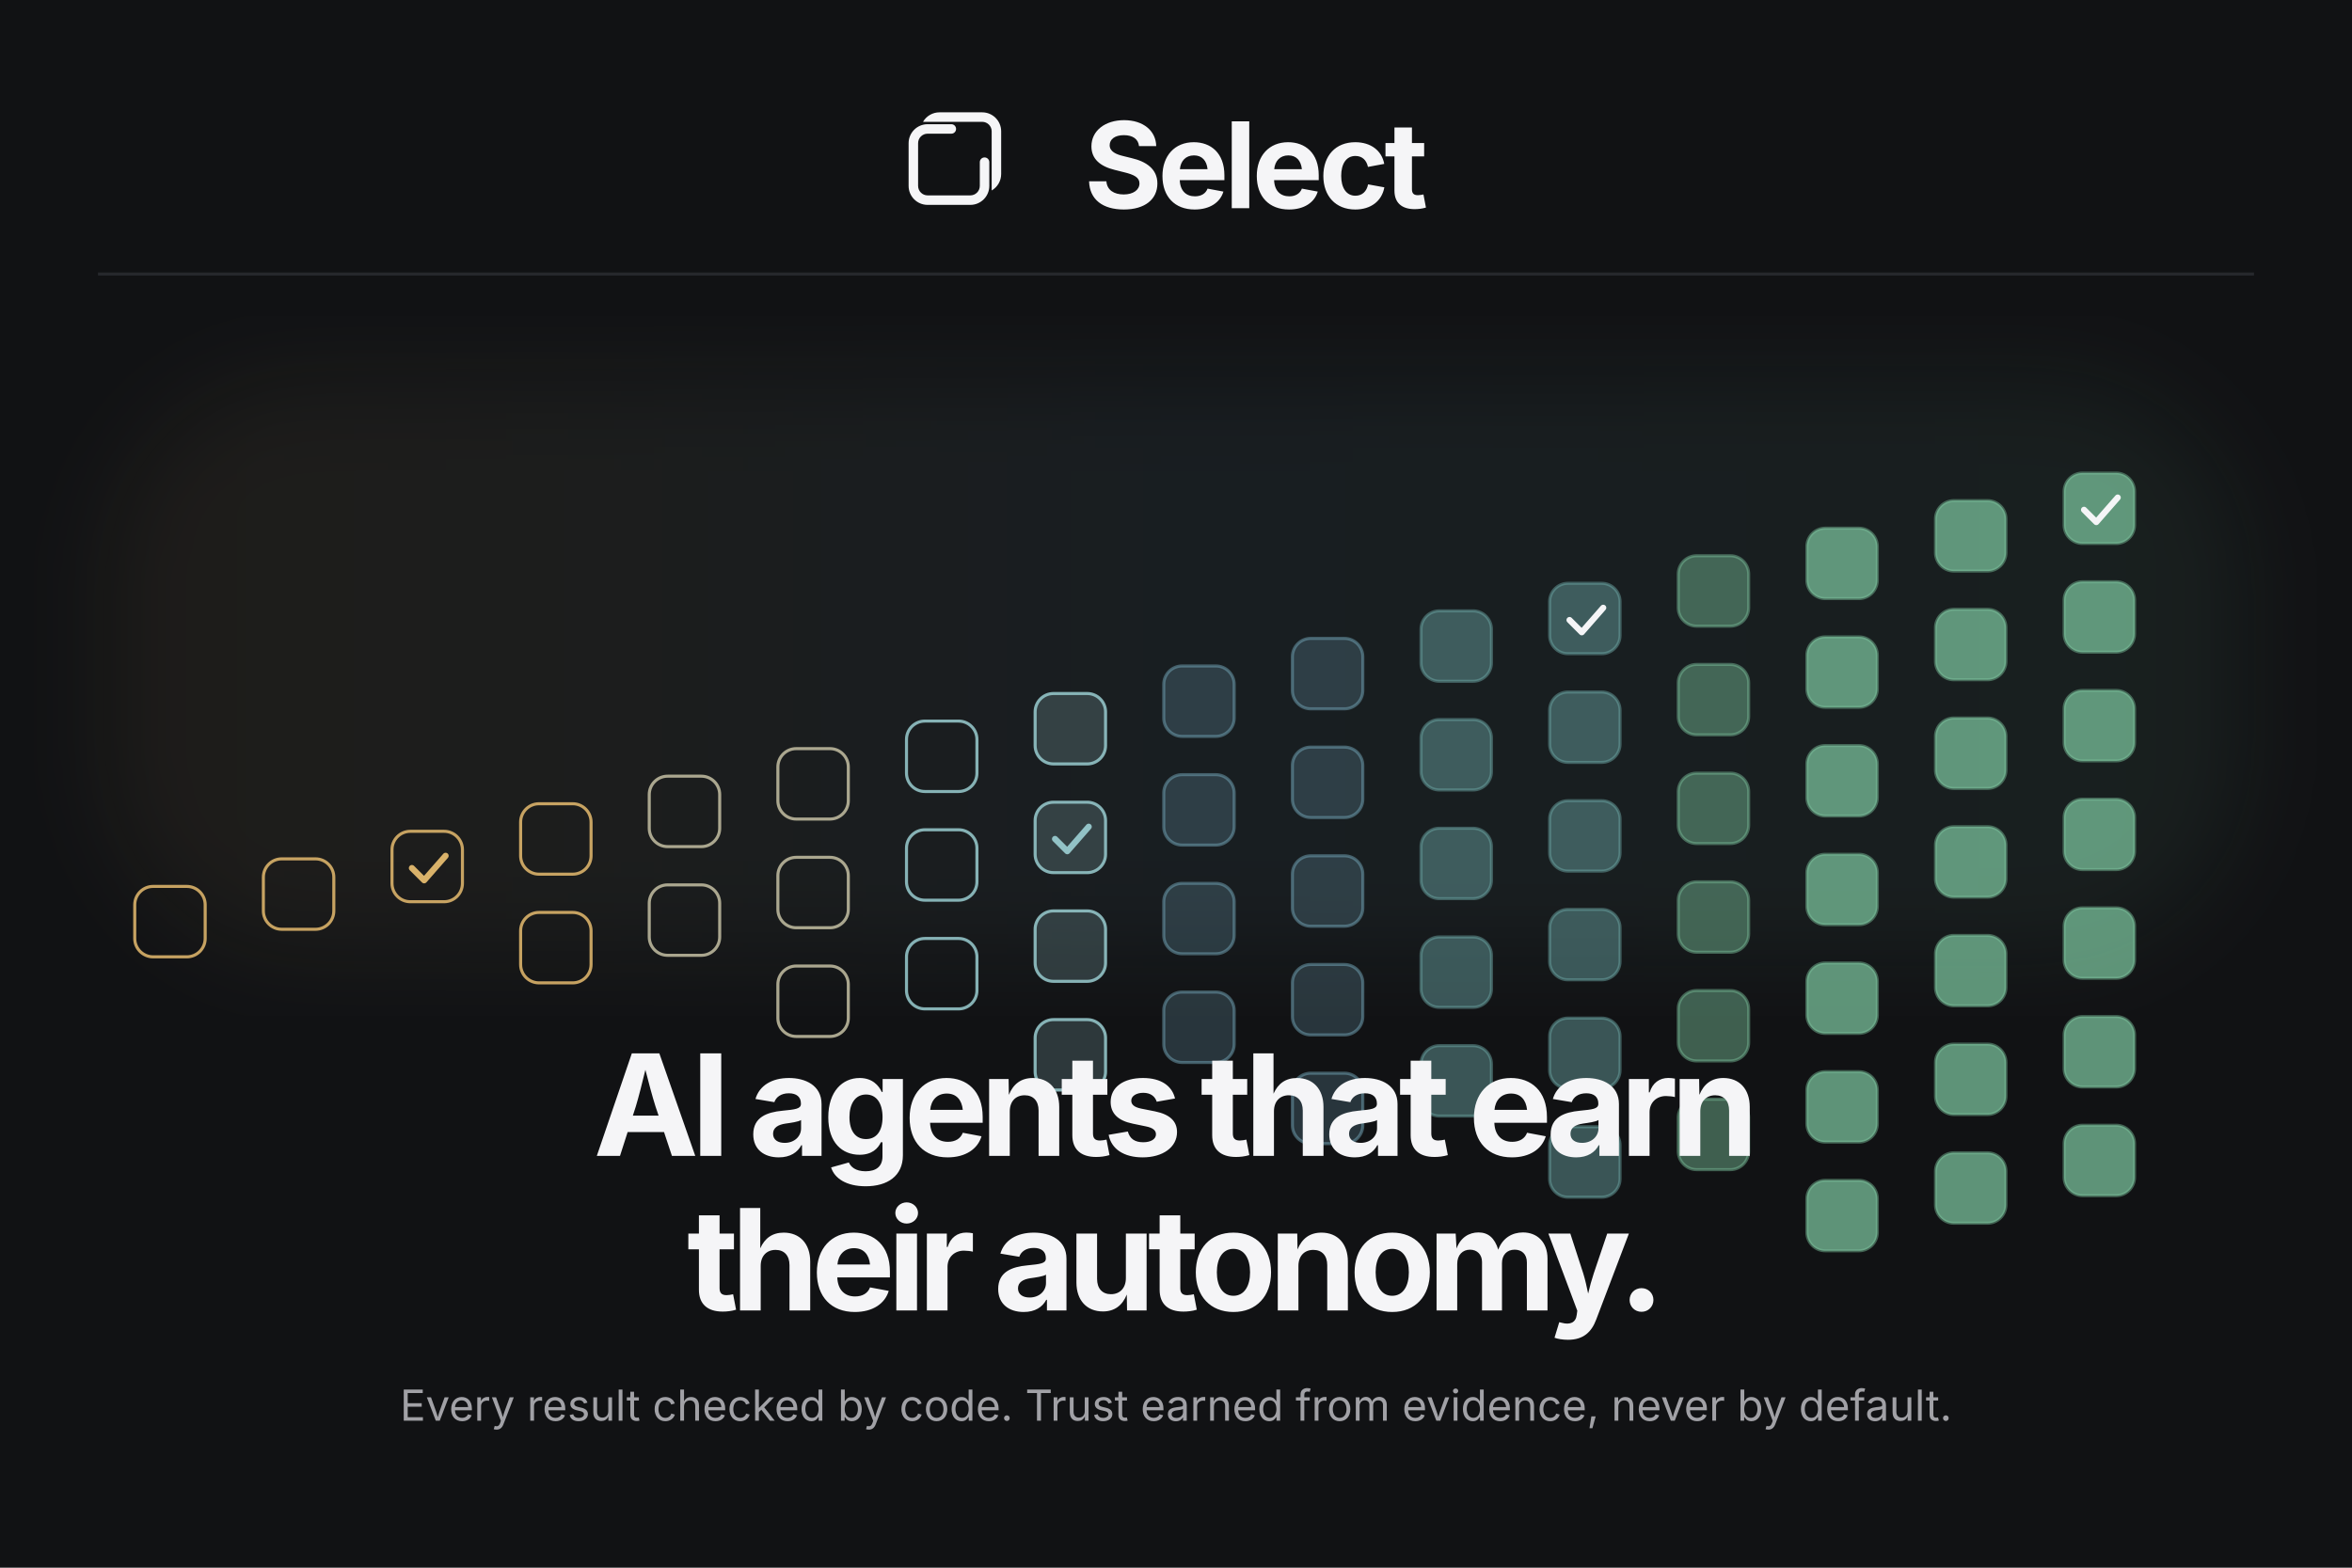
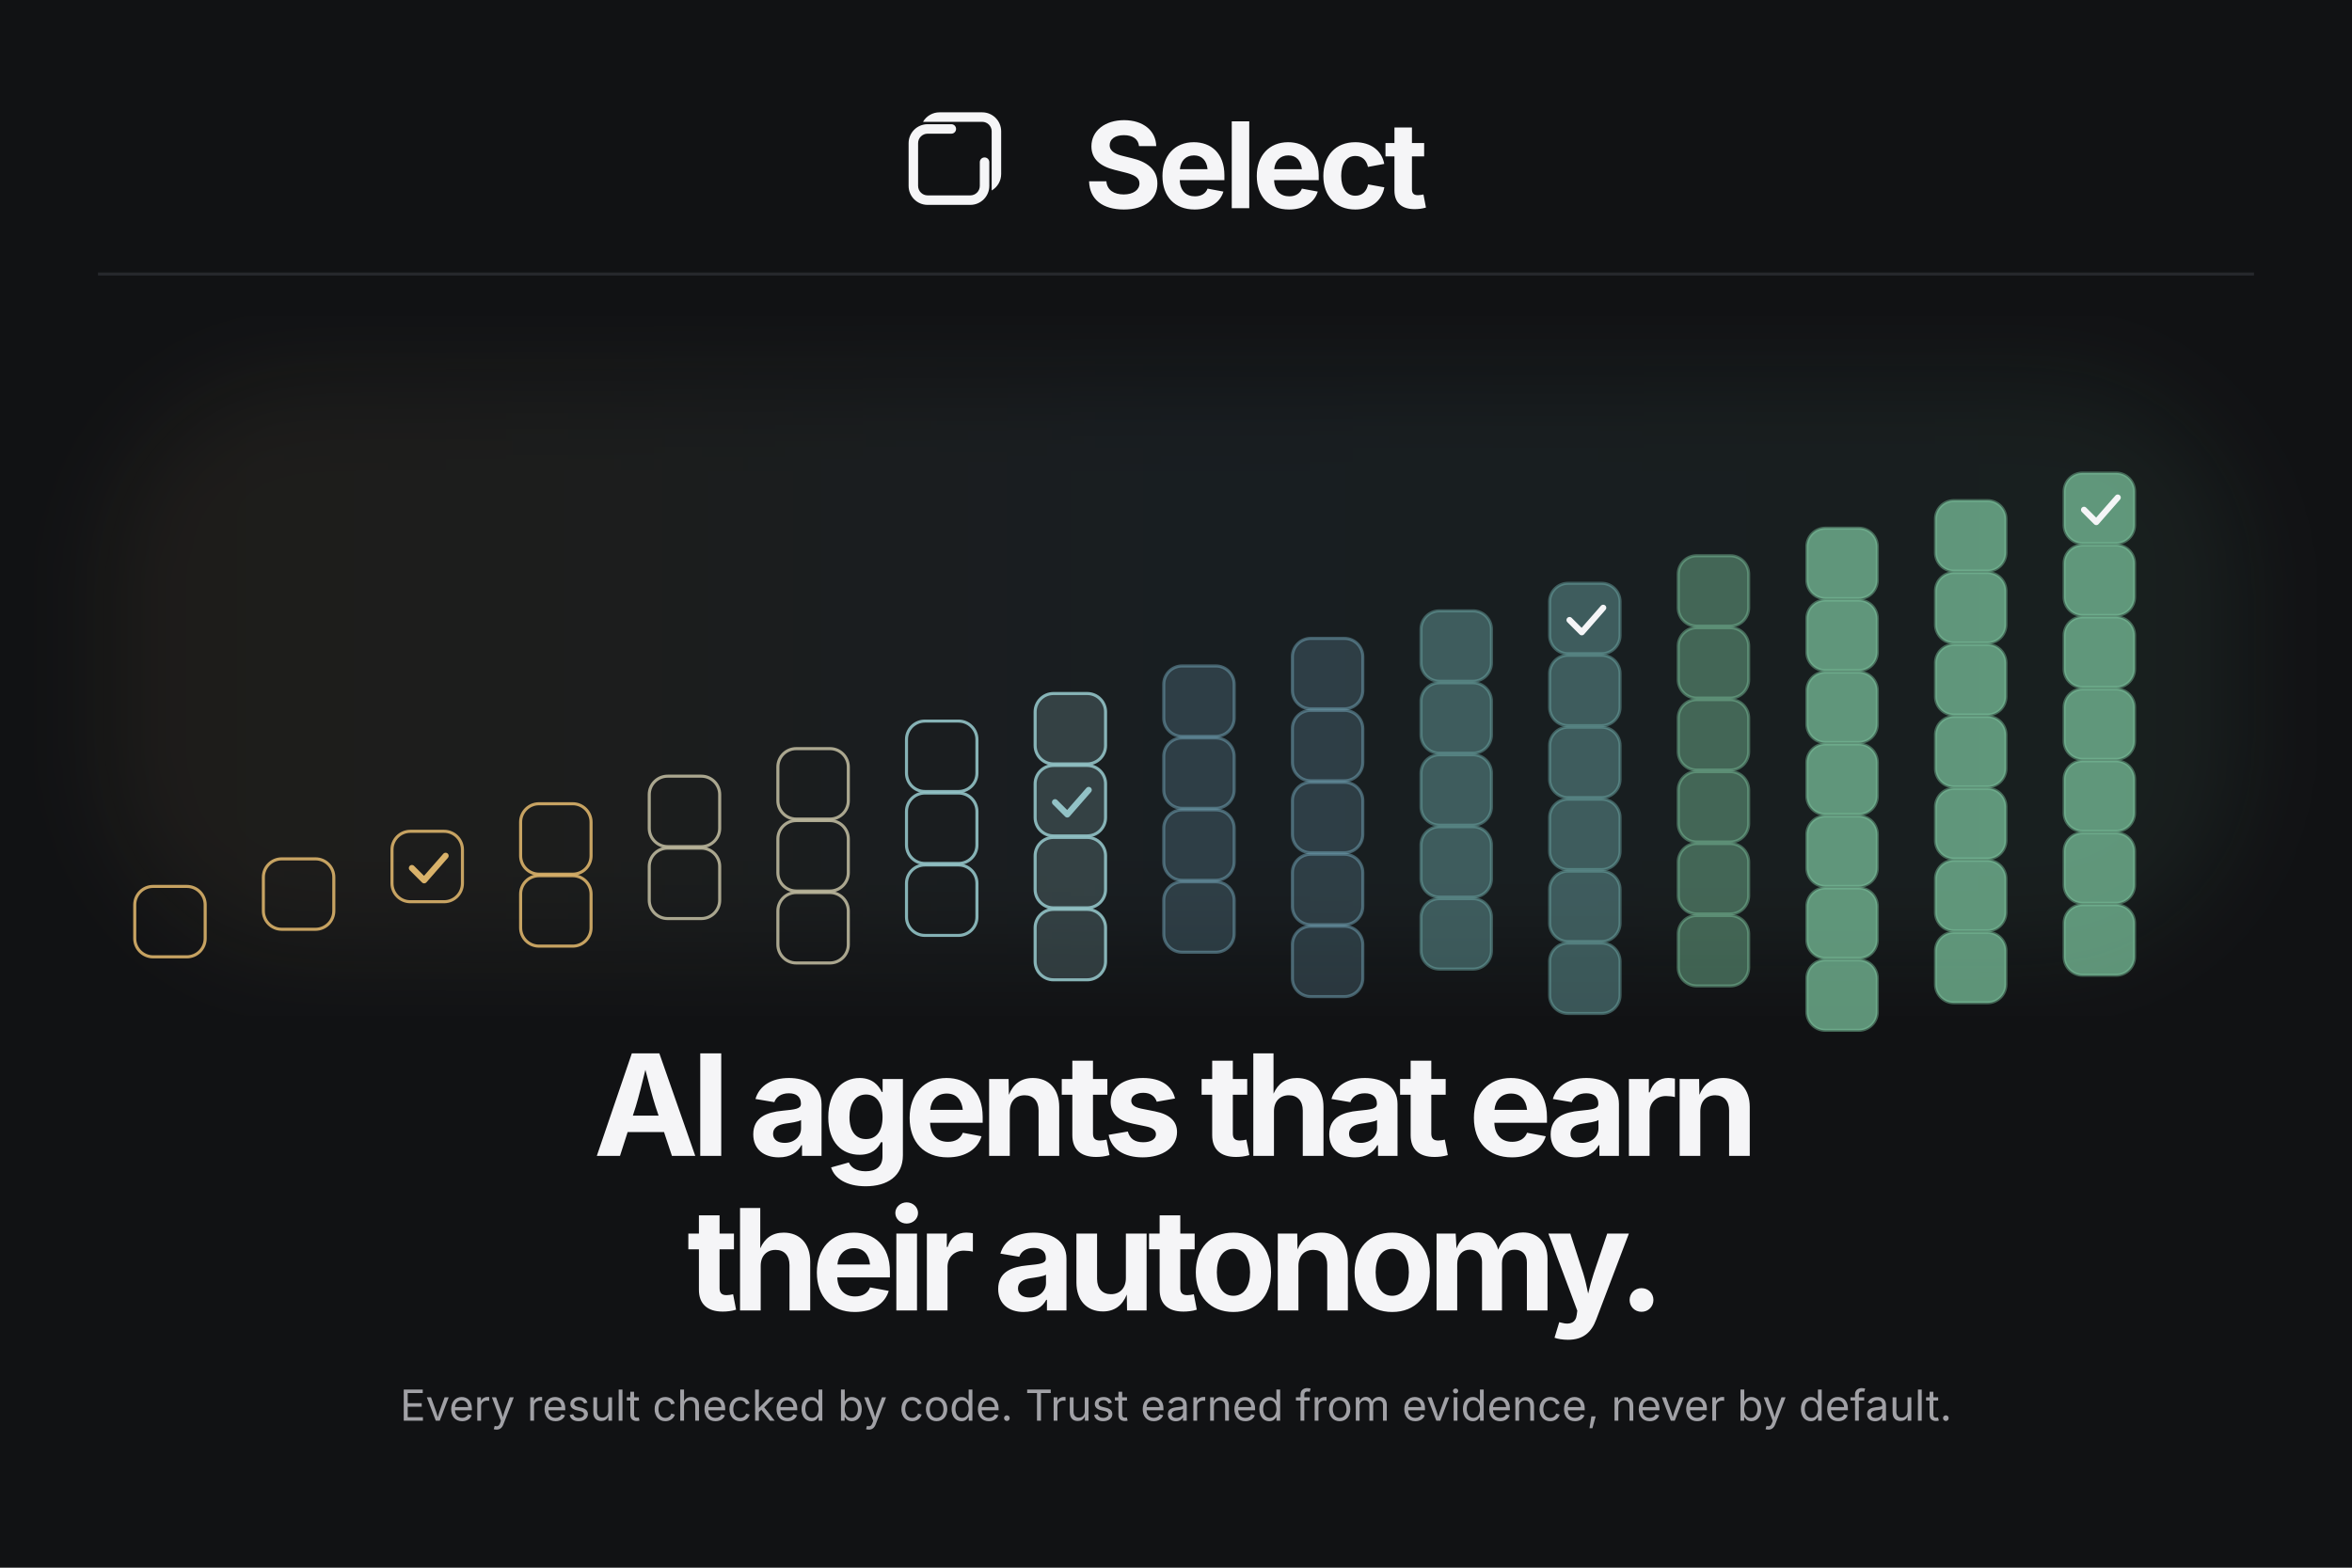
<svg xmlns="http://www.w3.org/2000/svg" viewBox="0 0 1536 1024" role="img" aria-labelledby="title description">
  <defs>
    <radialGradient id="shade">
      <stop stop-color="#1B2122" />
      <stop offset="1" stop-color="#111214" />
    </radialGradient>
    <linearGradient id="glow" x1="0" y1="0" x2="1" y2="0">
      <stop stop-color="#D9B26A" stop-opacity=".18" />
      <stop offset=".5" stop-color="#7DB4C8" stop-opacity=".2" />
      <stop offset="1" stop-color="#7CC59E" stop-opacity=".2" />
    </linearGradient>
    <filter id="soft">
      <feGaussianBlur stdDeviation="30" />
    </filter>
  </defs>
  <rect width="1536" height="1024" fill="#111214" />
  <rect x="70" y="245" width="1396" height="380" rx="130" fill="url(#glow)" filter="url(#soft)" opacity=".35" />
  <g transform="translate(574 54) scale(3.1)">
    <g transform="translate(5.75 5.75)">
      <g fill="#F5F5F7">
        <path d="M9.5 3H4.5A4 4 0 0 0 .5 7v9a4 4 0 0 0 4 4h9a4 4 0 0 0 4-4v-5a1 1 0 0 0-2 0v5a2 2 0 0 1-2 2h-9a2 2 0 0 1-2-2V7a2 2 0 0 1 2-2h5a1 1 0 0 0 0-2Z" />
        <path d="M3.536 2.5A4 4 0 0 1 7 .5h9a4 4 0 0 1 4 4v9a4 4 0 0 1-2 3.464V4.5a2 2 0 0 0-2-2Z" />
      </g>
    </g>
  </g>
  <text x="708" y="136" fill="#F5F5F7" font-family="Inter, Helvetica Neue, Arial, sans-serif" font-weight="700" font-size="78" letter-spacing="-3">Select</text>
  <line x1="64" y1="179" x2="1472" y2="179" stroke="#26282C" stroke-width="2" />
  <g>
    <rect x="88" y="579" width="46" height="46" rx="12" fill="none" fill-opacity="0" stroke="#D9B26A" stroke-opacity="0.9" stroke-width="2" />
    <rect x="172" y="561" width="46" height="46" rx="12" fill="none" fill-opacity="0" stroke="#D9B26A" stroke-opacity="0.9" stroke-width="2" />
    <rect x="256" y="543" width="46" height="46" rx="12" fill="none" fill-opacity="0" stroke="#D9B26A" stroke-opacity="0.9" stroke-width="2" />
    <path d="M269 567l8 8 14-16" fill="none" stroke="#D9B26A" stroke-width="4" stroke-linecap="round" stroke-linejoin="round" />
    <rect x="340" y="525" width="46" height="46" rx="12" fill="none" fill-opacity="0" stroke="#D9B26A" stroke-opacity="0.9" stroke-width="2" />
-     <rect x="340" y="596" width="46" height="46" rx="12" fill="none" fill-opacity="0" stroke="#D9B26A" stroke-opacity="0.9" stroke-width="2" />
+     <rect x="340" y="572" width="46" height="46" rx="12" fill="none" fill-opacity="0" stroke="#D9B26A" stroke-opacity="0.9" stroke-width="2" />
    <rect x="424" y="507" width="46" height="46" rx="12" fill="none" fill-opacity="0" stroke="#BBB69B" stroke-opacity="0.9" stroke-width="2" />
-     <rect x="424" y="578" width="46" height="46" rx="12" fill="none" fill-opacity="0" stroke="#BBB69B" stroke-opacity="0.9" stroke-width="2" />
+     <rect x="424" y="554" width="46" height="46" rx="12" fill="none" fill-opacity="0" stroke="#BBB69B" stroke-opacity="0.9" stroke-width="2" />
    <rect x="508" y="489" width="46" height="46" rx="12" fill="none" fill-opacity="0" stroke="#BBB69B" stroke-opacity="0.9" stroke-width="2" />
-     <rect x="508" y="560" width="46" height="46" rx="12" fill="none" fill-opacity="0" stroke="#BBB69B" stroke-opacity="0.9" stroke-width="2" />
-     <rect x="508" y="631" width="46" height="46" rx="12" fill="none" fill-opacity="0" stroke="#BBB69B" stroke-opacity="0.9" stroke-width="2" />
+     <rect x="508" y="536" width="46" height="46" rx="12" fill="none" fill-opacity="0" stroke="#BBB69B" stroke-opacity="0.9" stroke-width="2" />
+     <rect x="508" y="583" width="46" height="46" rx="12" fill="none" fill-opacity="0" stroke="#BBB69B" stroke-opacity="0.9" stroke-width="2" />
    <rect x="592" y="471" width="46" height="46" rx="12" fill="none" fill-opacity="0" stroke="#92C2C6" stroke-opacity="0.9" stroke-width="2" />
-     <rect x="592" y="542" width="46" height="46" rx="12" fill="none" fill-opacity="0" stroke="#92C2C6" stroke-opacity="0.9" stroke-width="2" />
-     <rect x="592" y="613" width="46" height="46" rx="12" fill="none" fill-opacity="0" stroke="#92C2C6" stroke-opacity="0.9" stroke-width="2" />
+     <rect x="592" y="518" width="46" height="46" rx="12" fill="none" fill-opacity="0" stroke="#92C2C6" stroke-opacity="0.9" stroke-width="2" />
+     <rect x="592" y="565" width="46" height="46" rx="12" fill="none" fill-opacity="0" stroke="#92C2C6" stroke-opacity="0.9" stroke-width="2" />
    <rect x="676" y="453" width="46" height="46" rx="12" fill="#92C2C6" fill-opacity="0.22" stroke="#92C2C6" stroke-opacity="0.9" stroke-width="2" />
-     <rect x="676" y="524" width="46" height="46" rx="12" fill="#92C2C6" fill-opacity="0.22" stroke="#92C2C6" stroke-opacity="0.9" stroke-width="2" />
-     <path d="M689 548l8 8 14-16" fill="none" stroke="#92C2C6" stroke-width="4" stroke-linecap="round" stroke-linejoin="round" />
-     <rect x="676" y="595" width="46" height="46" rx="12" fill="#92C2C6" fill-opacity="0.22" stroke="#92C2C6" stroke-opacity="0.9" stroke-width="2" />
-     <rect x="676" y="666" width="46" height="46" rx="12" fill="#92C2C6" fill-opacity="0.22" stroke="#92C2C6" stroke-opacity="0.9" stroke-width="2" />
+     <rect x="676" y="500" width="46" height="46" rx="12" fill="#92C2C6" fill-opacity="0.22" stroke="#92C2C6" stroke-opacity="0.9" stroke-width="2" />
+     <path d="M689 524l8 8 14-16" fill="none" stroke="#92C2C6" stroke-width="4" stroke-linecap="round" stroke-linejoin="round" />
+     <rect x="676" y="547" width="46" height="46" rx="12" fill="#92C2C6" fill-opacity="0.22" stroke="#92C2C6" stroke-opacity="0.9" stroke-width="2" />
+     <rect x="676" y="594" width="46" height="46" rx="12" fill="#92C2C6" fill-opacity="0.22" stroke="#92C2C6" stroke-opacity="0.9" stroke-width="2" />
    <rect x="760" y="435" width="46" height="46" rx="12" fill="#7DB4C8" fill-opacity="0.22" stroke="#7DB4C8" stroke-opacity="0.45" stroke-width="2" />
-     <rect x="760" y="506" width="46" height="46" rx="12" fill="#7DB4C8" fill-opacity="0.22" stroke="#7DB4C8" stroke-opacity="0.45" stroke-width="2" />
-     <rect x="760" y="577" width="46" height="46" rx="12" fill="#7DB4C8" fill-opacity="0.22" stroke="#7DB4C8" stroke-opacity="0.45" stroke-width="2" />
-     <rect x="760" y="648" width="46" height="46" rx="12" fill="#7DB4C8" fill-opacity="0.22" stroke="#7DB4C8" stroke-opacity="0.45" stroke-width="2" />
+     <rect x="760" y="482" width="46" height="46" rx="12" fill="#7DB4C8" fill-opacity="0.22" stroke="#7DB4C8" stroke-opacity="0.45" stroke-width="2" />
+     <rect x="760" y="529" width="46" height="46" rx="12" fill="#7DB4C8" fill-opacity="0.22" stroke="#7DB4C8" stroke-opacity="0.45" stroke-width="2" />
+     <rect x="760" y="576" width="46" height="46" rx="12" fill="#7DB4C8" fill-opacity="0.22" stroke="#7DB4C8" stroke-opacity="0.45" stroke-width="2" />
    <rect x="844" y="417" width="46" height="46" rx="12" fill="#7DB4C8" fill-opacity="0.22" stroke="#7DB4C8" stroke-opacity="0.45" stroke-width="2" />
-     <rect x="844" y="488" width="46" height="46" rx="12" fill="#7DB4C8" fill-opacity="0.22" stroke="#7DB4C8" stroke-opacity="0.45" stroke-width="2" />
-     <rect x="844" y="559" width="46" height="46" rx="12" fill="#7DB4C8" fill-opacity="0.22" stroke="#7DB4C8" stroke-opacity="0.45" stroke-width="2" />
-     <rect x="844" y="630" width="46" height="46" rx="12" fill="#7DB4C8" fill-opacity="0.22" stroke="#7DB4C8" stroke-opacity="0.45" stroke-width="2" />
-     <rect x="844" y="701" width="46" height="46" rx="12" fill="#7DB4C8" fill-opacity="0.22" stroke="#7DB4C8" stroke-opacity="0.45" stroke-width="2" />
+     <rect x="844" y="464" width="46" height="46" rx="12" fill="#7DB4C8" fill-opacity="0.22" stroke="#7DB4C8" stroke-opacity="0.45" stroke-width="2" />
+     <rect x="844" y="511" width="46" height="46" rx="12" fill="#7DB4C8" fill-opacity="0.22" stroke="#7DB4C8" stroke-opacity="0.45" stroke-width="2" />
+     <rect x="844" y="558" width="46" height="46" rx="12" fill="#7DB4C8" fill-opacity="0.22" stroke="#7DB4C8" stroke-opacity="0.45" stroke-width="2" />
+     <rect x="844" y="605" width="46" height="46" rx="12" fill="#7DB4C8" fill-opacity="0.22" stroke="#7DB4C8" stroke-opacity="0.45" stroke-width="2" />
    <rect x="928" y="399" width="46" height="46" rx="12" fill="#71AFAE" fill-opacity="0.43" stroke="#71AFAE" stroke-opacity="0.45" stroke-width="2" />
-     <rect x="928" y="470" width="46" height="46" rx="12" fill="#71AFAE" fill-opacity="0.43" stroke="#71AFAE" stroke-opacity="0.45" stroke-width="2" />
-     <rect x="928" y="541" width="46" height="46" rx="12" fill="#71AFAE" fill-opacity="0.43" stroke="#71AFAE" stroke-opacity="0.45" stroke-width="2" />
-     <rect x="928" y="612" width="46" height="46" rx="12" fill="#71AFAE" fill-opacity="0.43" stroke="#71AFAE" stroke-opacity="0.45" stroke-width="2" />
-     <rect x="928" y="683" width="46" height="46" rx="12" fill="#71AFAE" fill-opacity="0.43" stroke="#71AFAE" stroke-opacity="0.45" stroke-width="2" />
+     <rect x="928" y="446" width="46" height="46" rx="12" fill="#71AFAE" fill-opacity="0.43" stroke="#71AFAE" stroke-opacity="0.45" stroke-width="2" />
+     <rect x="928" y="493" width="46" height="46" rx="12" fill="#71AFAE" fill-opacity="0.43" stroke="#71AFAE" stroke-opacity="0.45" stroke-width="2" />
+     <rect x="928" y="540" width="46" height="46" rx="12" fill="#71AFAE" fill-opacity="0.43" stroke="#71AFAE" stroke-opacity="0.45" stroke-width="2" />
+     <rect x="928" y="587" width="46" height="46" rx="12" fill="#71AFAE" fill-opacity="0.43" stroke="#71AFAE" stroke-opacity="0.45" stroke-width="2" />
    <rect x="1012" y="381" width="46" height="46" rx="12" fill="#71AFAE" fill-opacity="0.43" stroke="#71AFAE" stroke-opacity="0.45" stroke-width="2" />
    <path d="M1025 405l8 8 14-16" fill="none" stroke="#F5F5F7" stroke-width="4" stroke-linecap="round" stroke-linejoin="round" />
-     <rect x="1012" y="452" width="46" height="46" rx="12" fill="#71AFAE" fill-opacity="0.43" stroke="#71AFAE" stroke-opacity="0.45" stroke-width="2" />
-     <rect x="1012" y="523" width="46" height="46" rx="12" fill="#71AFAE" fill-opacity="0.43" stroke="#71AFAE" stroke-opacity="0.45" stroke-width="2" />
-     <rect x="1012" y="594" width="46" height="46" rx="12" fill="#71AFAE" fill-opacity="0.43" stroke="#71AFAE" stroke-opacity="0.45" stroke-width="2" />
-     <rect x="1012" y="665" width="46" height="46" rx="12" fill="#71AFAE" fill-opacity="0.43" stroke="#71AFAE" stroke-opacity="0.45" stroke-width="2" />
-     <rect x="1012" y="736" width="46" height="46" rx="12" fill="#71AFAE" fill-opacity="0.43" stroke="#71AFAE" stroke-opacity="0.45" stroke-width="2" />
+     <rect x="1012" y="428" width="46" height="46" rx="12" fill="#71AFAE" fill-opacity="0.43" stroke="#71AFAE" stroke-opacity="0.45" stroke-width="2" />
+     <rect x="1012" y="475" width="46" height="46" rx="12" fill="#71AFAE" fill-opacity="0.43" stroke="#71AFAE" stroke-opacity="0.45" stroke-width="2" />
+     <rect x="1012" y="522" width="46" height="46" rx="12" fill="#71AFAE" fill-opacity="0.43" stroke="#71AFAE" stroke-opacity="0.45" stroke-width="2" />
+     <rect x="1012" y="569" width="46" height="46" rx="12" fill="#71AFAE" fill-opacity="0.43" stroke="#71AFAE" stroke-opacity="0.45" stroke-width="2" />
+     <rect x="1012" y="616" width="46" height="46" rx="12" fill="#71AFAE" fill-opacity="0.43" stroke="#71AFAE" stroke-opacity="0.45" stroke-width="2" />
    <rect x="1096" y="363" width="46" height="46" rx="12" fill="#7CC59E" fill-opacity="0.43" stroke="#7CC59E" stroke-opacity="0.45" stroke-width="2" />
-     <rect x="1096" y="434" width="46" height="46" rx="12" fill="#7CC59E" fill-opacity="0.43" stroke="#7CC59E" stroke-opacity="0.45" stroke-width="2" />
-     <rect x="1096" y="505" width="46" height="46" rx="12" fill="#7CC59E" fill-opacity="0.43" stroke="#7CC59E" stroke-opacity="0.45" stroke-width="2" />
-     <rect x="1096" y="576" width="46" height="46" rx="12" fill="#7CC59E" fill-opacity="0.43" stroke="#7CC59E" stroke-opacity="0.45" stroke-width="2" />
-     <rect x="1096" y="647" width="46" height="46" rx="12" fill="#7CC59E" fill-opacity="0.43" stroke="#7CC59E" stroke-opacity="0.45" stroke-width="2" />
-     <rect x="1096" y="718" width="46" height="46" rx="12" fill="#7CC59E" fill-opacity="0.43" stroke="#7CC59E" stroke-opacity="0.45" stroke-width="2" />
+     <rect x="1096" y="410" width="46" height="46" rx="12" fill="#7CC59E" fill-opacity="0.43" stroke="#7CC59E" stroke-opacity="0.45" stroke-width="2" />
+     <rect x="1096" y="457" width="46" height="46" rx="12" fill="#7CC59E" fill-opacity="0.43" stroke="#7CC59E" stroke-opacity="0.45" stroke-width="2" />
+     <rect x="1096" y="504" width="46" height="46" rx="12" fill="#7CC59E" fill-opacity="0.43" stroke="#7CC59E" stroke-opacity="0.45" stroke-width="2" />
+     <rect x="1096" y="551" width="46" height="46" rx="12" fill="#7CC59E" fill-opacity="0.43" stroke="#7CC59E" stroke-opacity="0.45" stroke-width="2" />
+     <rect x="1096" y="598" width="46" height="46" rx="12" fill="#7CC59E" fill-opacity="0.43" stroke="#7CC59E" stroke-opacity="0.45" stroke-width="2" />
    <rect x="1180" y="345" width="46" height="46" rx="12" fill="#7CC59E" fill-opacity="0.72" stroke="#7CC59E" stroke-opacity="0.45" stroke-width="2" />
-     <rect x="1180" y="416" width="46" height="46" rx="12" fill="#7CC59E" fill-opacity="0.72" stroke="#7CC59E" stroke-opacity="0.45" stroke-width="2" />
-     <rect x="1180" y="487" width="46" height="46" rx="12" fill="#7CC59E" fill-opacity="0.72" stroke="#7CC59E" stroke-opacity="0.45" stroke-width="2" />
-     <rect x="1180" y="558" width="46" height="46" rx="12" fill="#7CC59E" fill-opacity="0.72" stroke="#7CC59E" stroke-opacity="0.45" stroke-width="2" />
-     <rect x="1180" y="629" width="46" height="46" rx="12" fill="#7CC59E" fill-opacity="0.72" stroke="#7CC59E" stroke-opacity="0.45" stroke-width="2" />
-     <rect x="1180" y="700" width="46" height="46" rx="12" fill="#7CC59E" fill-opacity="0.72" stroke="#7CC59E" stroke-opacity="0.45" stroke-width="2" />
-     <rect x="1180" y="771" width="46" height="46" rx="12" fill="#7CC59E" fill-opacity="0.72" stroke="#7CC59E" stroke-opacity="0.45" stroke-width="2" />
+     <rect x="1180" y="392" width="46" height="46" rx="12" fill="#7CC59E" fill-opacity="0.72" stroke="#7CC59E" stroke-opacity="0.45" stroke-width="2" />
+     <rect x="1180" y="439" width="46" height="46" rx="12" fill="#7CC59E" fill-opacity="0.72" stroke="#7CC59E" stroke-opacity="0.45" stroke-width="2" />
+     <rect x="1180" y="486" width="46" height="46" rx="12" fill="#7CC59E" fill-opacity="0.72" stroke="#7CC59E" stroke-opacity="0.45" stroke-width="2" />
+     <rect x="1180" y="533" width="46" height="46" rx="12" fill="#7CC59E" fill-opacity="0.72" stroke="#7CC59E" stroke-opacity="0.45" stroke-width="2" />
+     <rect x="1180" y="580" width="46" height="46" rx="12" fill="#7CC59E" fill-opacity="0.72" stroke="#7CC59E" stroke-opacity="0.45" stroke-width="2" />
+     <rect x="1180" y="627" width="46" height="46" rx="12" fill="#7CC59E" fill-opacity="0.72" stroke="#7CC59E" stroke-opacity="0.45" stroke-width="2" />
    <rect x="1264" y="327" width="46" height="46" rx="12" fill="#7CC59E" fill-opacity="0.72" stroke="#7CC59E" stroke-opacity="0.45" stroke-width="2" />
-     <rect x="1264" y="398" width="46" height="46" rx="12" fill="#7CC59E" fill-opacity="0.72" stroke="#7CC59E" stroke-opacity="0.45" stroke-width="2" />
-     <rect x="1264" y="469" width="46" height="46" rx="12" fill="#7CC59E" fill-opacity="0.72" stroke="#7CC59E" stroke-opacity="0.45" stroke-width="2" />
-     <rect x="1264" y="540" width="46" height="46" rx="12" fill="#7CC59E" fill-opacity="0.72" stroke="#7CC59E" stroke-opacity="0.45" stroke-width="2" />
-     <rect x="1264" y="611" width="46" height="46" rx="12" fill="#7CC59E" fill-opacity="0.72" stroke="#7CC59E" stroke-opacity="0.45" stroke-width="2" />
-     <rect x="1264" y="682" width="46" height="46" rx="12" fill="#7CC59E" fill-opacity="0.72" stroke="#7CC59E" stroke-opacity="0.45" stroke-width="2" />
-     <rect x="1264" y="753" width="46" height="46" rx="12" fill="#7CC59E" fill-opacity="0.72" stroke="#7CC59E" stroke-opacity="0.45" stroke-width="2" />
+     <rect x="1264" y="374" width="46" height="46" rx="12" fill="#7CC59E" fill-opacity="0.72" stroke="#7CC59E" stroke-opacity="0.45" stroke-width="2" />
+     <rect x="1264" y="421" width="46" height="46" rx="12" fill="#7CC59E" fill-opacity="0.72" stroke="#7CC59E" stroke-opacity="0.45" stroke-width="2" />
+     <rect x="1264" y="468" width="46" height="46" rx="12" fill="#7CC59E" fill-opacity="0.72" stroke="#7CC59E" stroke-opacity="0.45" stroke-width="2" />
+     <rect x="1264" y="515" width="46" height="46" rx="12" fill="#7CC59E" fill-opacity="0.72" stroke="#7CC59E" stroke-opacity="0.45" stroke-width="2" />
+     <rect x="1264" y="562" width="46" height="46" rx="12" fill="#7CC59E" fill-opacity="0.72" stroke="#7CC59E" stroke-opacity="0.45" stroke-width="2" />
+     <rect x="1264" y="609" width="46" height="46" rx="12" fill="#7CC59E" fill-opacity="0.72" stroke="#7CC59E" stroke-opacity="0.45" stroke-width="2" />
    <rect x="1348" y="309" width="46" height="46" rx="12" fill="#7CC59E" fill-opacity="0.72" stroke="#7CC59E" stroke-opacity="0.45" stroke-width="2" />
    <path d="M1361 333l8 8 14-16" fill="none" stroke="#F5F5F7" stroke-width="4" stroke-linecap="round" stroke-linejoin="round" />
-     <rect x="1348" y="380" width="46" height="46" rx="12" fill="#7CC59E" fill-opacity="0.72" stroke="#7CC59E" stroke-opacity="0.45" stroke-width="2" />
-     <rect x="1348" y="451" width="46" height="46" rx="12" fill="#7CC59E" fill-opacity="0.72" stroke="#7CC59E" stroke-opacity="0.45" stroke-width="2" />
-     <rect x="1348" y="522" width="46" height="46" rx="12" fill="#7CC59E" fill-opacity="0.72" stroke="#7CC59E" stroke-opacity="0.45" stroke-width="2" />
-     <rect x="1348" y="593" width="46" height="46" rx="12" fill="#7CC59E" fill-opacity="0.72" stroke="#7CC59E" stroke-opacity="0.45" stroke-width="2" />
-     <rect x="1348" y="664" width="46" height="46" rx="12" fill="#7CC59E" fill-opacity="0.72" stroke="#7CC59E" stroke-opacity="0.45" stroke-width="2" />
-     <rect x="1348" y="735" width="46" height="46" rx="12" fill="#7CC59E" fill-opacity="0.72" stroke="#7CC59E" stroke-opacity="0.45" stroke-width="2" />
+     <rect x="1348" y="356" width="46" height="46" rx="12" fill="#7CC59E" fill-opacity="0.72" stroke="#7CC59E" stroke-opacity="0.45" stroke-width="2" />
+     <rect x="1348" y="403" width="46" height="46" rx="12" fill="#7CC59E" fill-opacity="0.72" stroke="#7CC59E" stroke-opacity="0.45" stroke-width="2" />
+     <rect x="1348" y="450" width="46" height="46" rx="12" fill="#7CC59E" fill-opacity="0.72" stroke="#7CC59E" stroke-opacity="0.45" stroke-width="2" />
+     <rect x="1348" y="497" width="46" height="46" rx="12" fill="#7CC59E" fill-opacity="0.72" stroke="#7CC59E" stroke-opacity="0.45" stroke-width="2" />
+     <rect x="1348" y="544" width="46" height="46" rx="12" fill="#7CC59E" fill-opacity="0.72" stroke="#7CC59E" stroke-opacity="0.45" stroke-width="2" />
+     <rect x="1348" y="591" width="46" height="46" rx="12" fill="#7CC59E" fill-opacity="0.72" stroke="#7CC59E" stroke-opacity="0.45" stroke-width="2" />
  </g>
  <text x="768" y="755" fill="#F5F5F7" font-family="Inter, Helvetica Neue, Arial, sans-serif" font-size="92" font-weight="750" letter-spacing="-5" text-anchor="middle">AI agents that earn</text>
  <text x="768" y="856" fill="#F5F5F7" font-family="Inter, Helvetica Neue, Arial, sans-serif" font-size="92" font-weight="750" letter-spacing="-5" text-anchor="middle">their autonomy.</text>
  <text x="768" y="928" fill="#A1A1A6" font-family="Inter, Helvetica Neue, Arial, sans-serif" font-size="28" text-anchor="middle">Every result checked by code. Trust earned from evidence, never by default.</text>
</svg>
